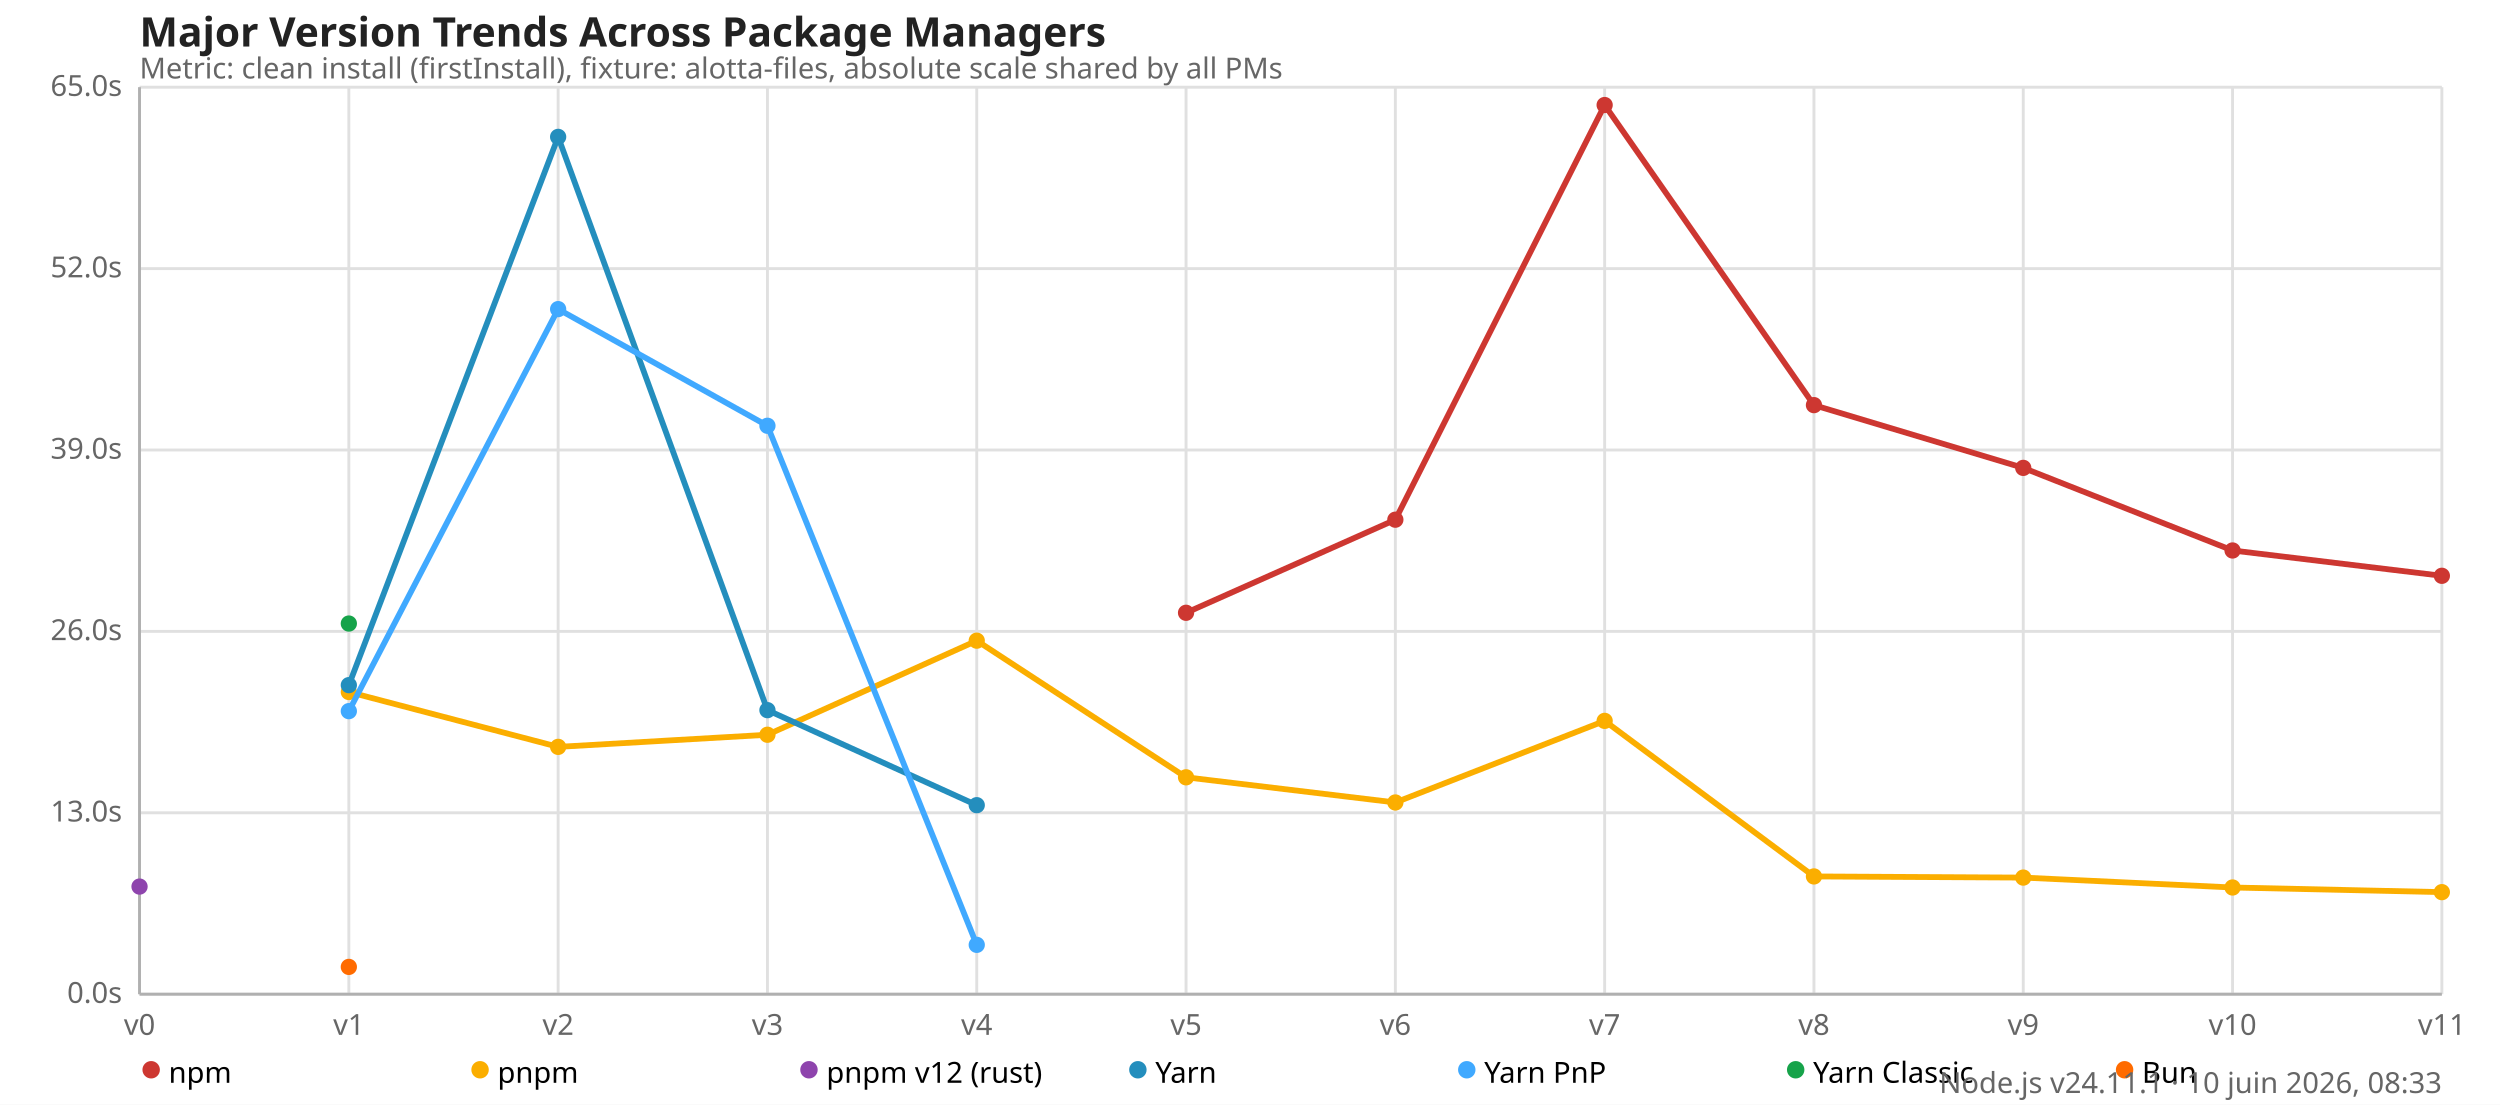
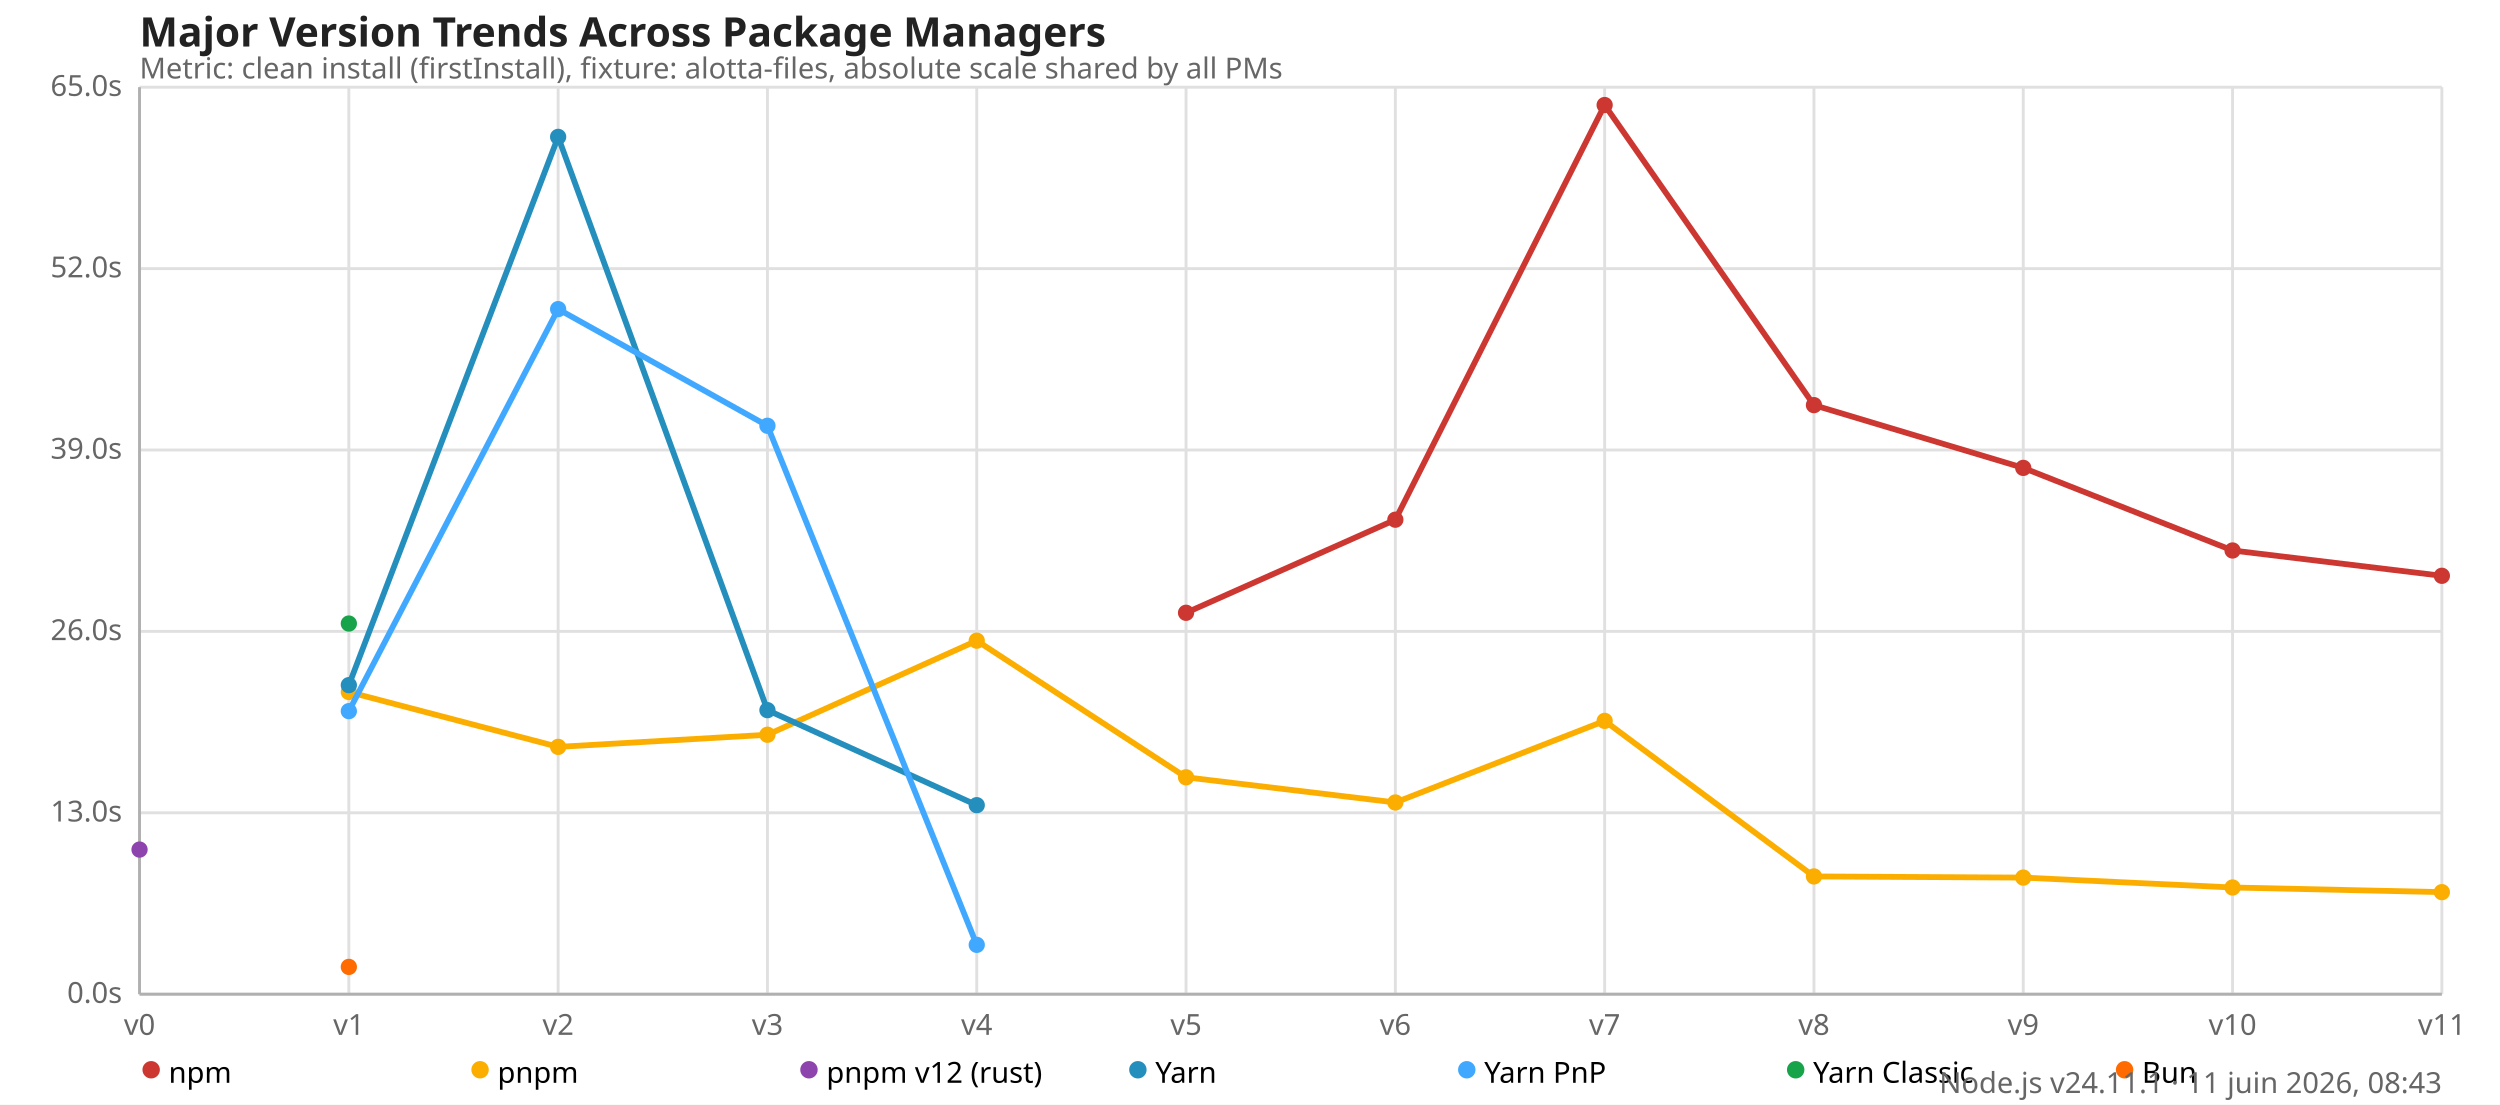
<svg xmlns="http://www.w3.org/2000/svg" version="1.1" viewBox="0 0 860 380">
  <style>
    .font { font-family: sans-serif; }
    .s3 { font-size: 10px; }
    .s4 { font-size: 12px; }
    .s5 { font-size: 14px; }
    .grid { stroke: #e0e0e0; stroke-width: 1; }
    .axis { stroke: #b0b0b0; stroke-width: 1; }
    .text { fill: #666; }
    .title { fill: #222; font-weight: 600; }
  </style>
  <rect x="0" y="0" width="860" height="380" fill="#fff" />
  <text x="48" y="16" class="font s5 title">Major Version Trends Across Package Managers</text>
  <text x="48" y="27" class="font s3 text">Metric: clean install (firstInstall), fixture: alotta-files, absolute scale shared by all PMs</text>
  <line x1="48" y1="342" x2="840" y2="342" class="grid" />
  <text x="42" y="345" class="font s3 text" text-anchor="end">0.0s</text>
  <line x1="48" y1="279.6" x2="840" y2="279.6" class="grid" />
  <text x="42" y="282.6" class="font s3 text" text-anchor="end">13.0s</text>
  <line x1="48" y1="217.2" x2="840" y2="217.2" class="grid" />
  <text x="42" y="220.2" class="font s3 text" text-anchor="end">26.0s</text>
  <line x1="48" y1="154.8" x2="840" y2="154.8" class="grid" />
  <text x="42" y="157.8" class="font s3 text" text-anchor="end">39.0s</text>
  <line x1="48" y1="92.4" x2="840" y2="92.4" class="grid" />
  <text x="42" y="95.4" class="font s3 text" text-anchor="end">52.0s</text>
  <line x1="48" y1="30" x2="840" y2="30" class="grid" />
  <text x="42" y="33" class="font s3 text" text-anchor="end">65.0s</text>
  <line x1="48" y1="30" x2="48" y2="342" class="grid" />
  <text x="48" y="356" class="font s3 text" text-anchor="middle">v0</text>
  <line x1="120" y1="30" x2="120" y2="342" class="grid" />
  <text x="120" y="356" class="font s3 text" text-anchor="middle">v1</text>
  <line x1="192" y1="30" x2="192" y2="342" class="grid" />
  <text x="192" y="356" class="font s3 text" text-anchor="middle">v2</text>
  <line x1="264" y1="30" x2="264" y2="342" class="grid" />
  <text x="264" y="356" class="font s3 text" text-anchor="middle">v3</text>
  <line x1="336" y1="30" x2="336" y2="342" class="grid" />
  <text x="336" y="356" class="font s3 text" text-anchor="middle">v4</text>
  <line x1="408" y1="30" x2="408" y2="342" class="grid" />
  <text x="408" y="356" class="font s3 text" text-anchor="middle">v5</text>
  <line x1="480" y1="30" x2="480" y2="342" class="grid" />
  <text x="480" y="356" class="font s3 text" text-anchor="middle">v6</text>
  <line x1="552" y1="30" x2="552" y2="342" class="grid" />
  <text x="552" y="356" class="font s3 text" text-anchor="middle">v7</text>
  <line x1="624" y1="30" x2="624" y2="342" class="grid" />
  <text x="624" y="356" class="font s3 text" text-anchor="middle">v8</text>
  <line x1="696" y1="30" x2="696" y2="342" class="grid" />
  <text x="696" y="356" class="font s3 text" text-anchor="middle">v9</text>
  <line x1="768" y1="30" x2="768" y2="342" class="grid" />
  <text x="768" y="356" class="font s3 text" text-anchor="middle">v10</text>
  <line x1="840" y1="30" x2="840" y2="342" class="grid" />
  <text x="840" y="356" class="font s3 text" text-anchor="middle">v11</text>
  <line x1="48" y1="30" x2="48" y2="342" class="axis" />
  <line x1="48" y1="342" x2="840" y2="342" class="axis" />
  <polyline fill="none" stroke="#cd3731" stroke-width="2" points="408,210.802 480,178.776 552,36.13 624,139.363 696,160.954 768,189.365 840,198.077" />
  <circle cx="408" cy="210.802" r="2.8" fill="#cd3731" />
  <circle cx="480" cy="178.776" r="2.8" fill="#cd3731" />
  <circle cx="552" cy="36.13" r="2.8" fill="#cd3731" />
  <circle cx="624" cy="139.363" r="2.8" fill="#cd3731" />
  <circle cx="696" cy="160.954" r="2.8" fill="#cd3731" />
  <circle cx="768" cy="189.365" r="2.8" fill="#cd3731" />
  <circle cx="840" cy="198.077" r="2.8" fill="#cd3731" />
  <polyline fill="none" stroke="#fbae00" stroke-width="2" points="120,238.046 192,256.925 264,252.754 336,220.392 408,267.394 480,276.053 552,247.982 624,301.493 696,301.891 768,305.299 840,306.898" />
  <circle cx="120" cy="238.046" r="2.8" fill="#fbae00" />
  <circle cx="192" cy="256.925" r="2.8" fill="#fbae00" />
  <circle cx="264" cy="252.754" r="2.8" fill="#fbae00" />
  <circle cx="336" cy="220.392" r="2.8" fill="#fbae00" />
  <circle cx="408" cy="267.394" r="2.8" fill="#fbae00" />
  <circle cx="480" cy="276.053" r="2.8" fill="#fbae00" />
  <circle cx="552" cy="247.982" r="2.8" fill="#fbae00" />
  <circle cx="624" cy="301.493" r="2.8" fill="#fbae00" />
  <circle cx="696" cy="301.891" r="2.8" fill="#fbae00" />
  <circle cx="768" cy="305.299" r="2.8" fill="#fbae00" />
  <circle cx="840" cy="306.898" r="2.8" fill="#fbae00" />
-   <polyline fill="none" stroke="#8e44ad" stroke-width="2" points="48,304.982" />
-   <circle cx="48" cy="304.982" r="2.8" fill="#8e44ad" />
+   <polyline fill="none" stroke="#8e44ad" stroke-width="2" points="48,292.258" />
+   <circle cx="48" cy="292.258" r="2.8" fill="#8e44ad" />
  <polyline fill="none" stroke="#248ebd" stroke-width="2" points="120,235.69 192,47.093 264,244.291 336,276.984" />
  <circle cx="120" cy="235.69" r="2.8" fill="#248ebd" />
  <circle cx="192" cy="47.093" r="2.8" fill="#248ebd" />
  <circle cx="264" cy="244.291" r="2.8" fill="#248ebd" />
  <circle cx="336" cy="276.984" r="2.8" fill="#248ebd" />
  <polyline fill="none" stroke="#40a9ff" stroke-width="2" points="120,244.632 192,106.339 264,146.467 336,325.027" />
  <circle cx="120" cy="244.632" r="2.8" fill="#40a9ff" />
  <circle cx="192" cy="106.339" r="2.8" fill="#40a9ff" />
  <circle cx="264" cy="146.467" r="2.8" fill="#40a9ff" />
  <circle cx="336" cy="325.027" r="2.8" fill="#40a9ff" />
  <polyline fill="none" stroke="#16a34a" stroke-width="2" points="120,214.502" />
  <circle cx="120" cy="214.502" r="2.8" fill="#16a34a" />
  <polyline fill="none" stroke="#ff6b00" stroke-width="2" points="120,332.616" />
  <circle cx="120" cy="332.616" r="2.8" fill="#ff6b00" />
  <circle cx="52" cy="368" r="3" fill="#cd3731" />
  <text x="58" y="369" class="font s3" dominant-baseline="middle">npm</text>
  <circle cx="165.143" cy="368" r="3" fill="#fbae00" />
  <text x="171.143" y="369" class="font s3" dominant-baseline="middle">pnpm</text>
  <circle cx="278.286" cy="368" r="3" fill="#8e44ad" />
  <text x="284.286" y="369" class="font s3" dominant-baseline="middle">pnpm v12 (rust)</text>
  <circle cx="391.429" cy="368" r="3" fill="#248ebd" />
  <text x="397.429" y="369" class="font s3" dominant-baseline="middle">Yarn</text>
  <circle cx="504.571" cy="368" r="3" fill="#40a9ff" />
  <text x="510.571" y="369" class="font s3" dominant-baseline="middle">Yarn PnP</text>
  <circle cx="617.714" cy="368" r="3" fill="#16a34a" />
  <text x="623.714" y="369" class="font s3" dominant-baseline="middle">Yarn Classic</text>
  <circle cx="730.857" cy="368" r="3" fill="#ff6b00" />
  <text x="736.857" y="369" class="font s3" dominant-baseline="middle">Bun</text>
-   <text x="840" y="376" class="font s3 text" text-anchor="end">Node.js v24.11.1 · 10 juin 2026, 08:33</text>
+   <text x="840" y="376" class="font s3 text" text-anchor="end">Node.js v24.11.1 · 11 juin 2026, 08:43</text>
</svg>
